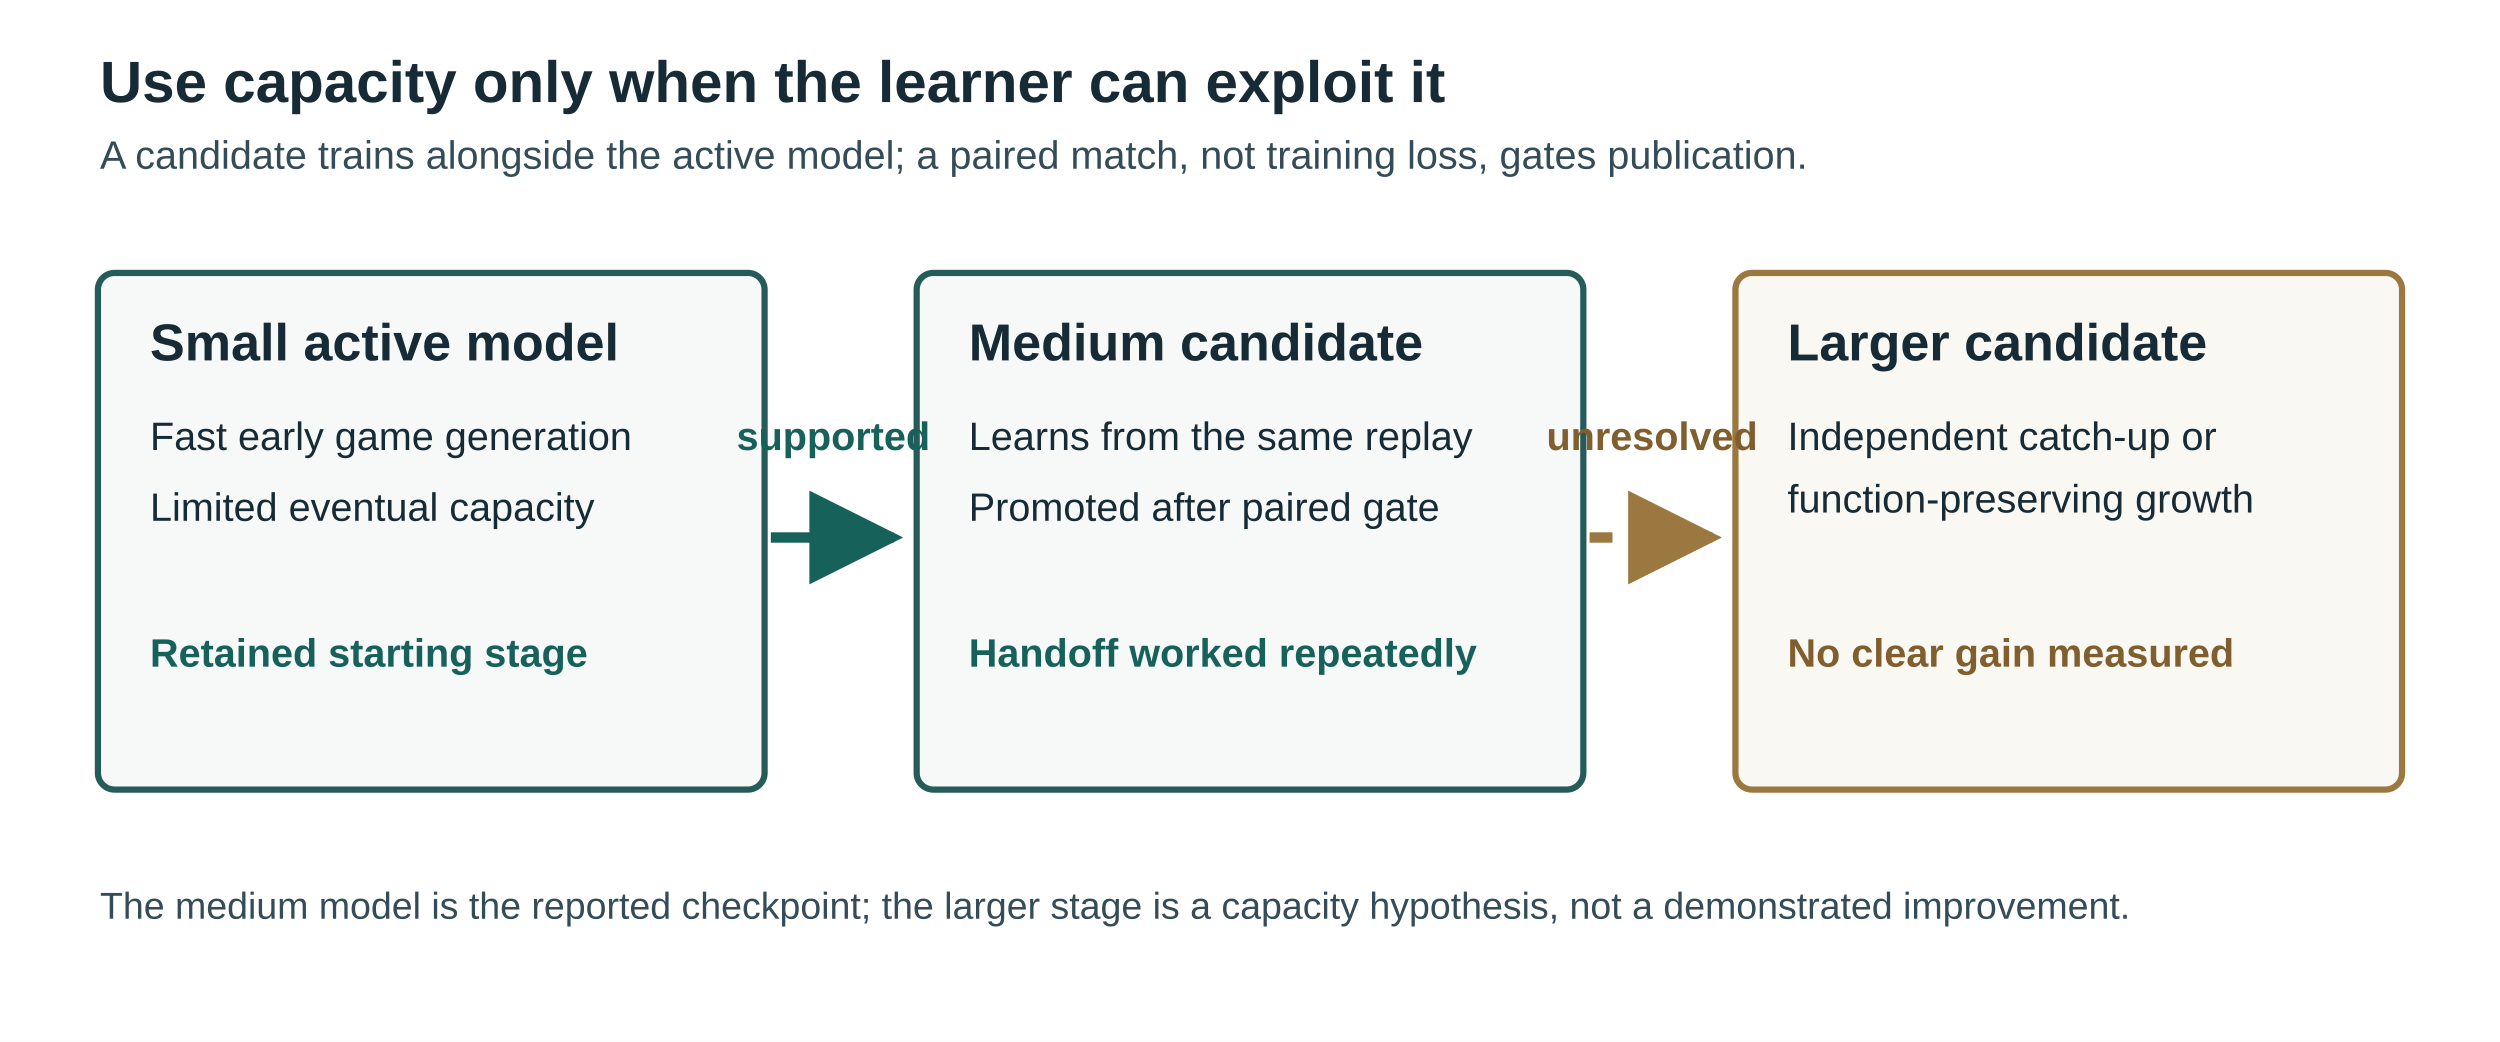
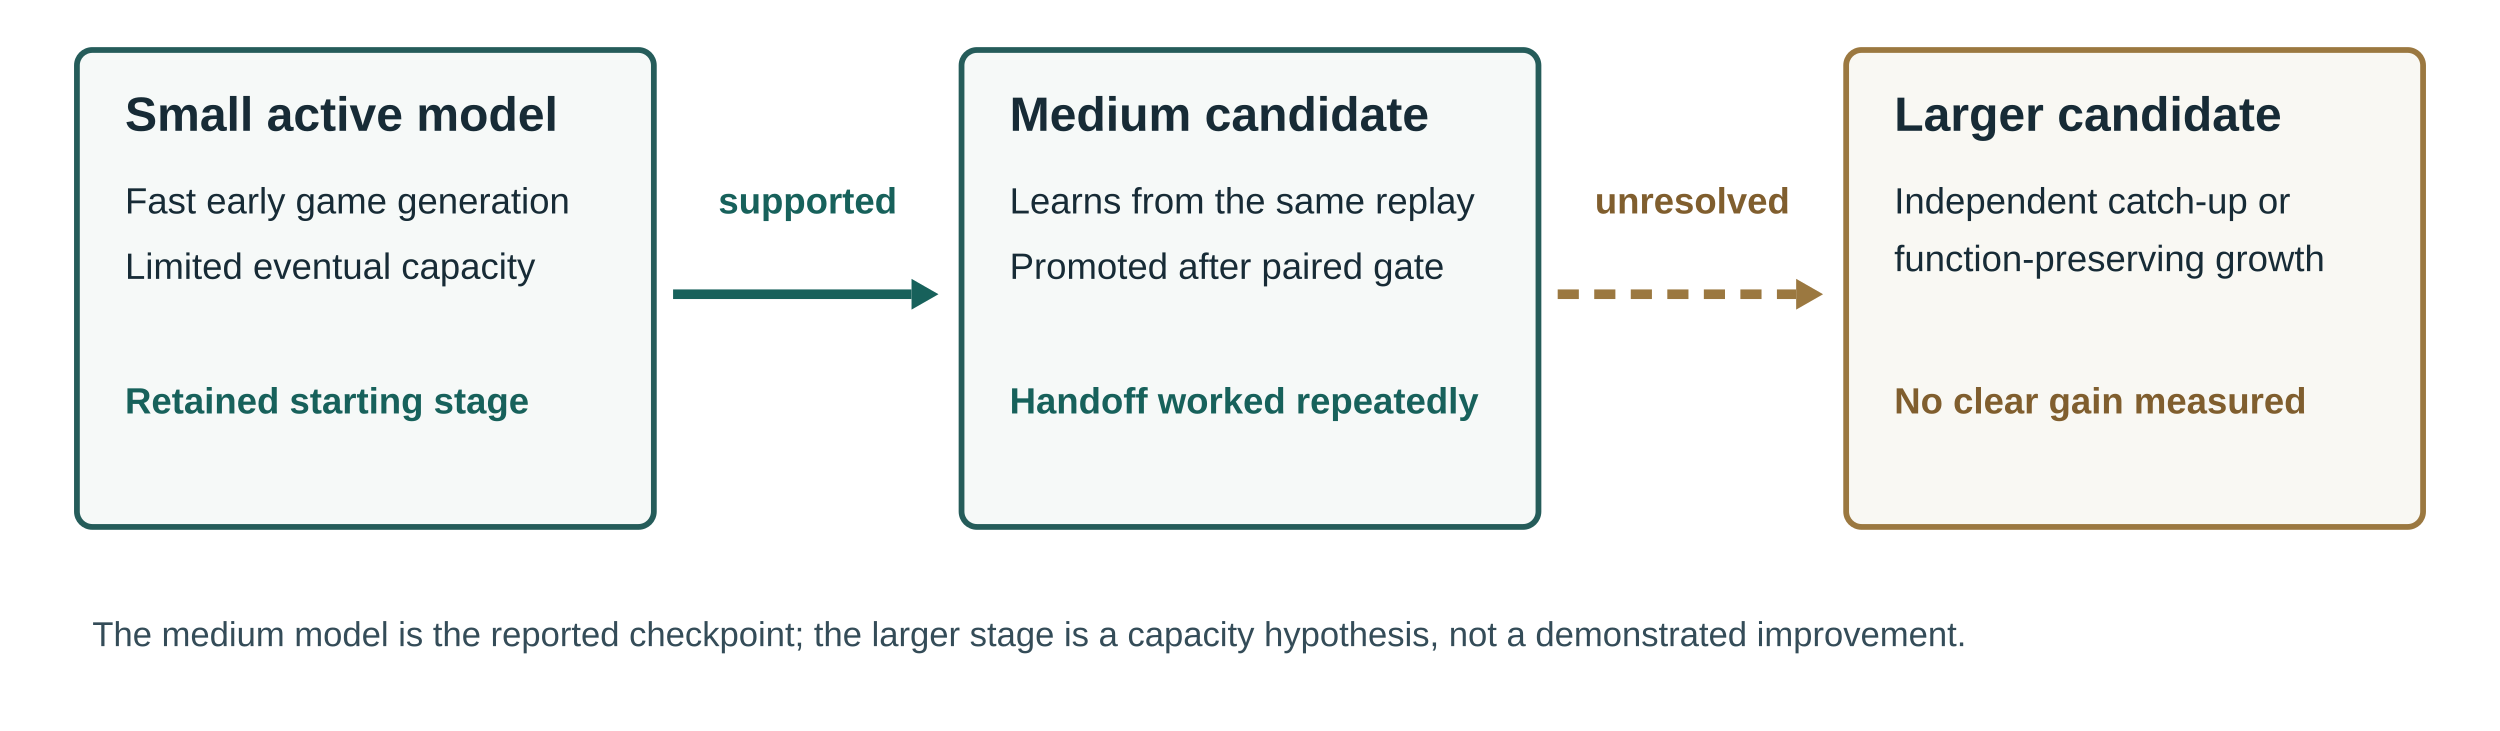
- <svg xmlns="http://www.w3.org/2000/svg" viewBox="0 0 1200 500" role="img" aria-labelledby="title description">
+ <svg xmlns="http://www.w3.org/2000/svg" viewBox="0 105 1300 380" role="img" aria-labelledby="title description">
  <defs>
    <style>
      text { font-family: Arial, sans-serif; fill: #172b36; }
-       .title { font-size: 28px; font-weight: 700; }
-       .subtitle { font-size: 19px; fill: #344c58; }
      .stage { fill: #f6f9f8; stroke: #255c5a; stroke-width: 3; }
      .candidate { fill: #f9f8f3; stroke: #9b7840; stroke-width: 3; }
      .heading { font-size: 25px; font-weight: 700; }
      .body { font-size: 19px; }
      .note { font-size: 18px; fill: #344c58; }
      .good { font-size: 19px; fill: #17615b; font-weight: 700; }
      .uncertain { font-size: 19px; fill: #805e2e; font-weight: 700; }
      .solid { stroke: #17615b; stroke-width: 5; fill: none; }
      .dashed { stroke: #9b7840; stroke-width: 5; stroke-dasharray: 11 8; fill: none; }
    </style>
-     <marker id="solid-arrow" viewBox="0 0 10 10" refX="9" refY="5" markerWidth="9" markerHeight="9" orient="auto">
-       <path d="M0 0 L10 5 L0 10 Z" fill="#17615b" />
-     </marker>
-     <marker id="dashed-arrow" viewBox="0 0 10 10" refX="9" refY="5" markerWidth="9" markerHeight="9" orient="auto">
-       <path d="M0 0 L10 5 L0 10 Z" fill="#9b7840" />
-     </marker>
  </defs>
-   <rect width="1200" height="500" fill="#fff" />
-   <text x="48" y="49" class="title">Use capacity only when the learner can exploit it</text>
-   <text x="48" y="81" class="subtitle">A candidate trains alongside the active model; a paired match, not training loss, gates publication.</text>
-   <rect x="47" y="131" width="320" height="248" rx="8" class="stage" />
-   <rect x="440" y="131" width="320" height="248" rx="8" class="stage" />
-   <rect x="833" y="131" width="320" height="248" rx="8" class="candidate" />
-   <text x="72" y="173" class="heading">Small active model</text>
-   <text x="72" y="216" class="body">Fast early game generation</text>
-   <text x="72" y="250" class="body">Limited eventual capacity</text>
-   <text x="72" y="320" class="good">Retained starting stage</text>
-   <text x="465" y="173" class="heading">Medium candidate</text>
-   <text x="465" y="216" class="body">Learns from the same replay</text>
-   <text x="465" y="250" class="body">Promoted after paired gate</text>
-   <text x="465" y="320" class="good">Handoff worked repeatedly</text>
-   <text x="858" y="173" class="heading">Larger candidate</text>
-   <text x="858" y="216" class="body">Independent catch-up or</text>
-   <text x="858" y="246" class="body">function-preserving growth</text>
-   <text x="858" y="320" class="uncertain">No clear gain measured</text>
-   <path d="M370 258 H429" class="solid" marker-end="url(#solid-arrow)" />
-   <path d="M763 258 H822" class="dashed" marker-end="url(#dashed-arrow)" />
-   <text x="400" y="216" text-anchor="middle" class="good">supported</text>
-   <text x="793" y="216" text-anchor="middle" class="uncertain">unresolved</text>
+   <rect width="1300" height="500" fill="#fff" />
+   <rect x="40" y="131" width="300" height="248" rx="8" class="stage" />
+   <rect x="500" y="131" width="300" height="248" rx="8" class="stage" />
+   <rect x="960" y="131" width="300" height="248" rx="8" class="candidate" />
+   <text x="65" y="173" class="heading">Small active model</text>
+   <text x="65" y="216" class="body">Fast early game generation</text>
+   <text x="65" y="250" class="body">Limited eventual capacity</text>
+   <text x="65" y="320" class="good">Retained starting stage</text>
+   <text x="525" y="173" class="heading">Medium candidate</text>
+   <text x="525" y="216" class="body">Learns from the same replay</text>
+   <text x="525" y="250" class="body">Promoted after paired gate</text>
+   <text x="525" y="320" class="good">Handoff worked repeatedly</text>
+   <text x="985" y="173" class="heading">Larger candidate</text>
+   <text x="985" y="216" class="body">Independent catch-up or</text>
+   <text x="985" y="246" class="body">function-preserving growth</text>
+   <text x="985" y="320" class="uncertain">No clear gain measured</text>
+   <path d="M350 258 H474" class="solid" />
+   <path d="M474 250 L488 258 L474 266 Z" fill="#17615b" />
+   <path d="M810 258 H934" class="dashed" />
+   <path d="M934 250 L948 258 L934 266 Z" fill="#9b7840" />
+   <text x="420" y="216" text-anchor="middle" class="good">supported</text>
+   <text x="880" y="216" text-anchor="middle" class="uncertain">unresolved</text>
  <text x="48" y="441" class="note">The medium model is the reported checkpoint; the larger stage is a capacity hypothesis, not a demonstrated improvement.</text>
</svg>
